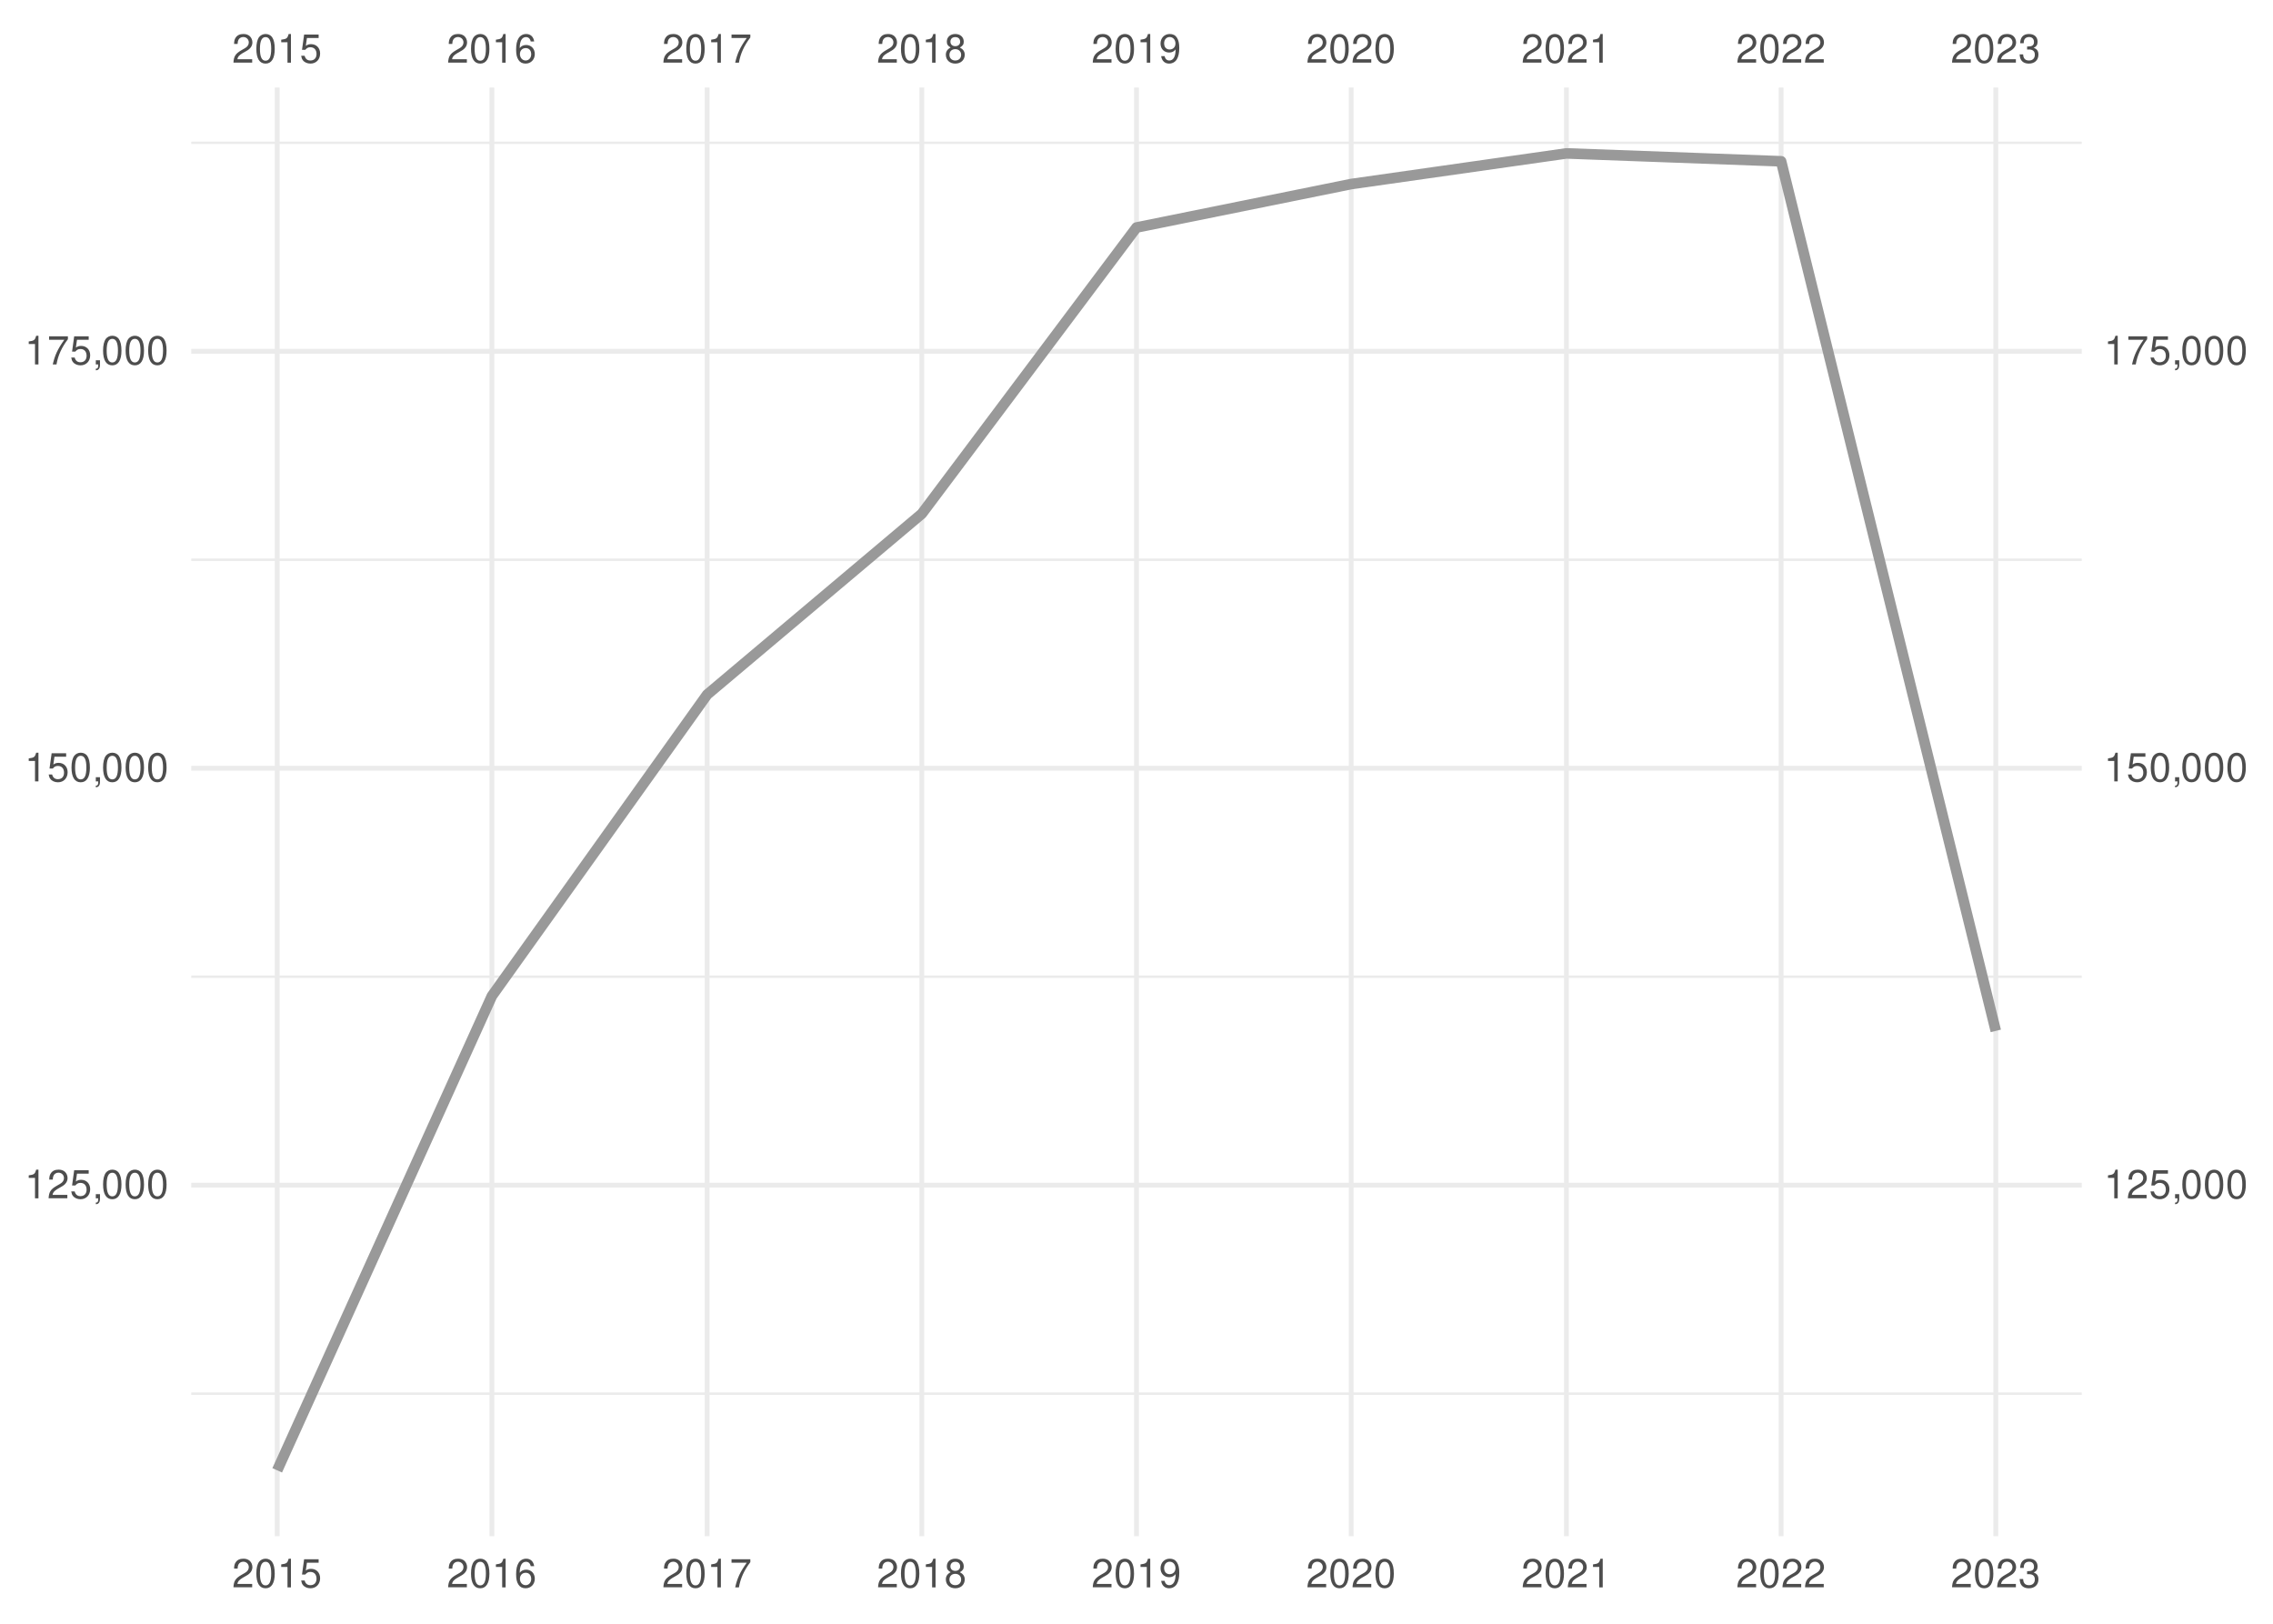
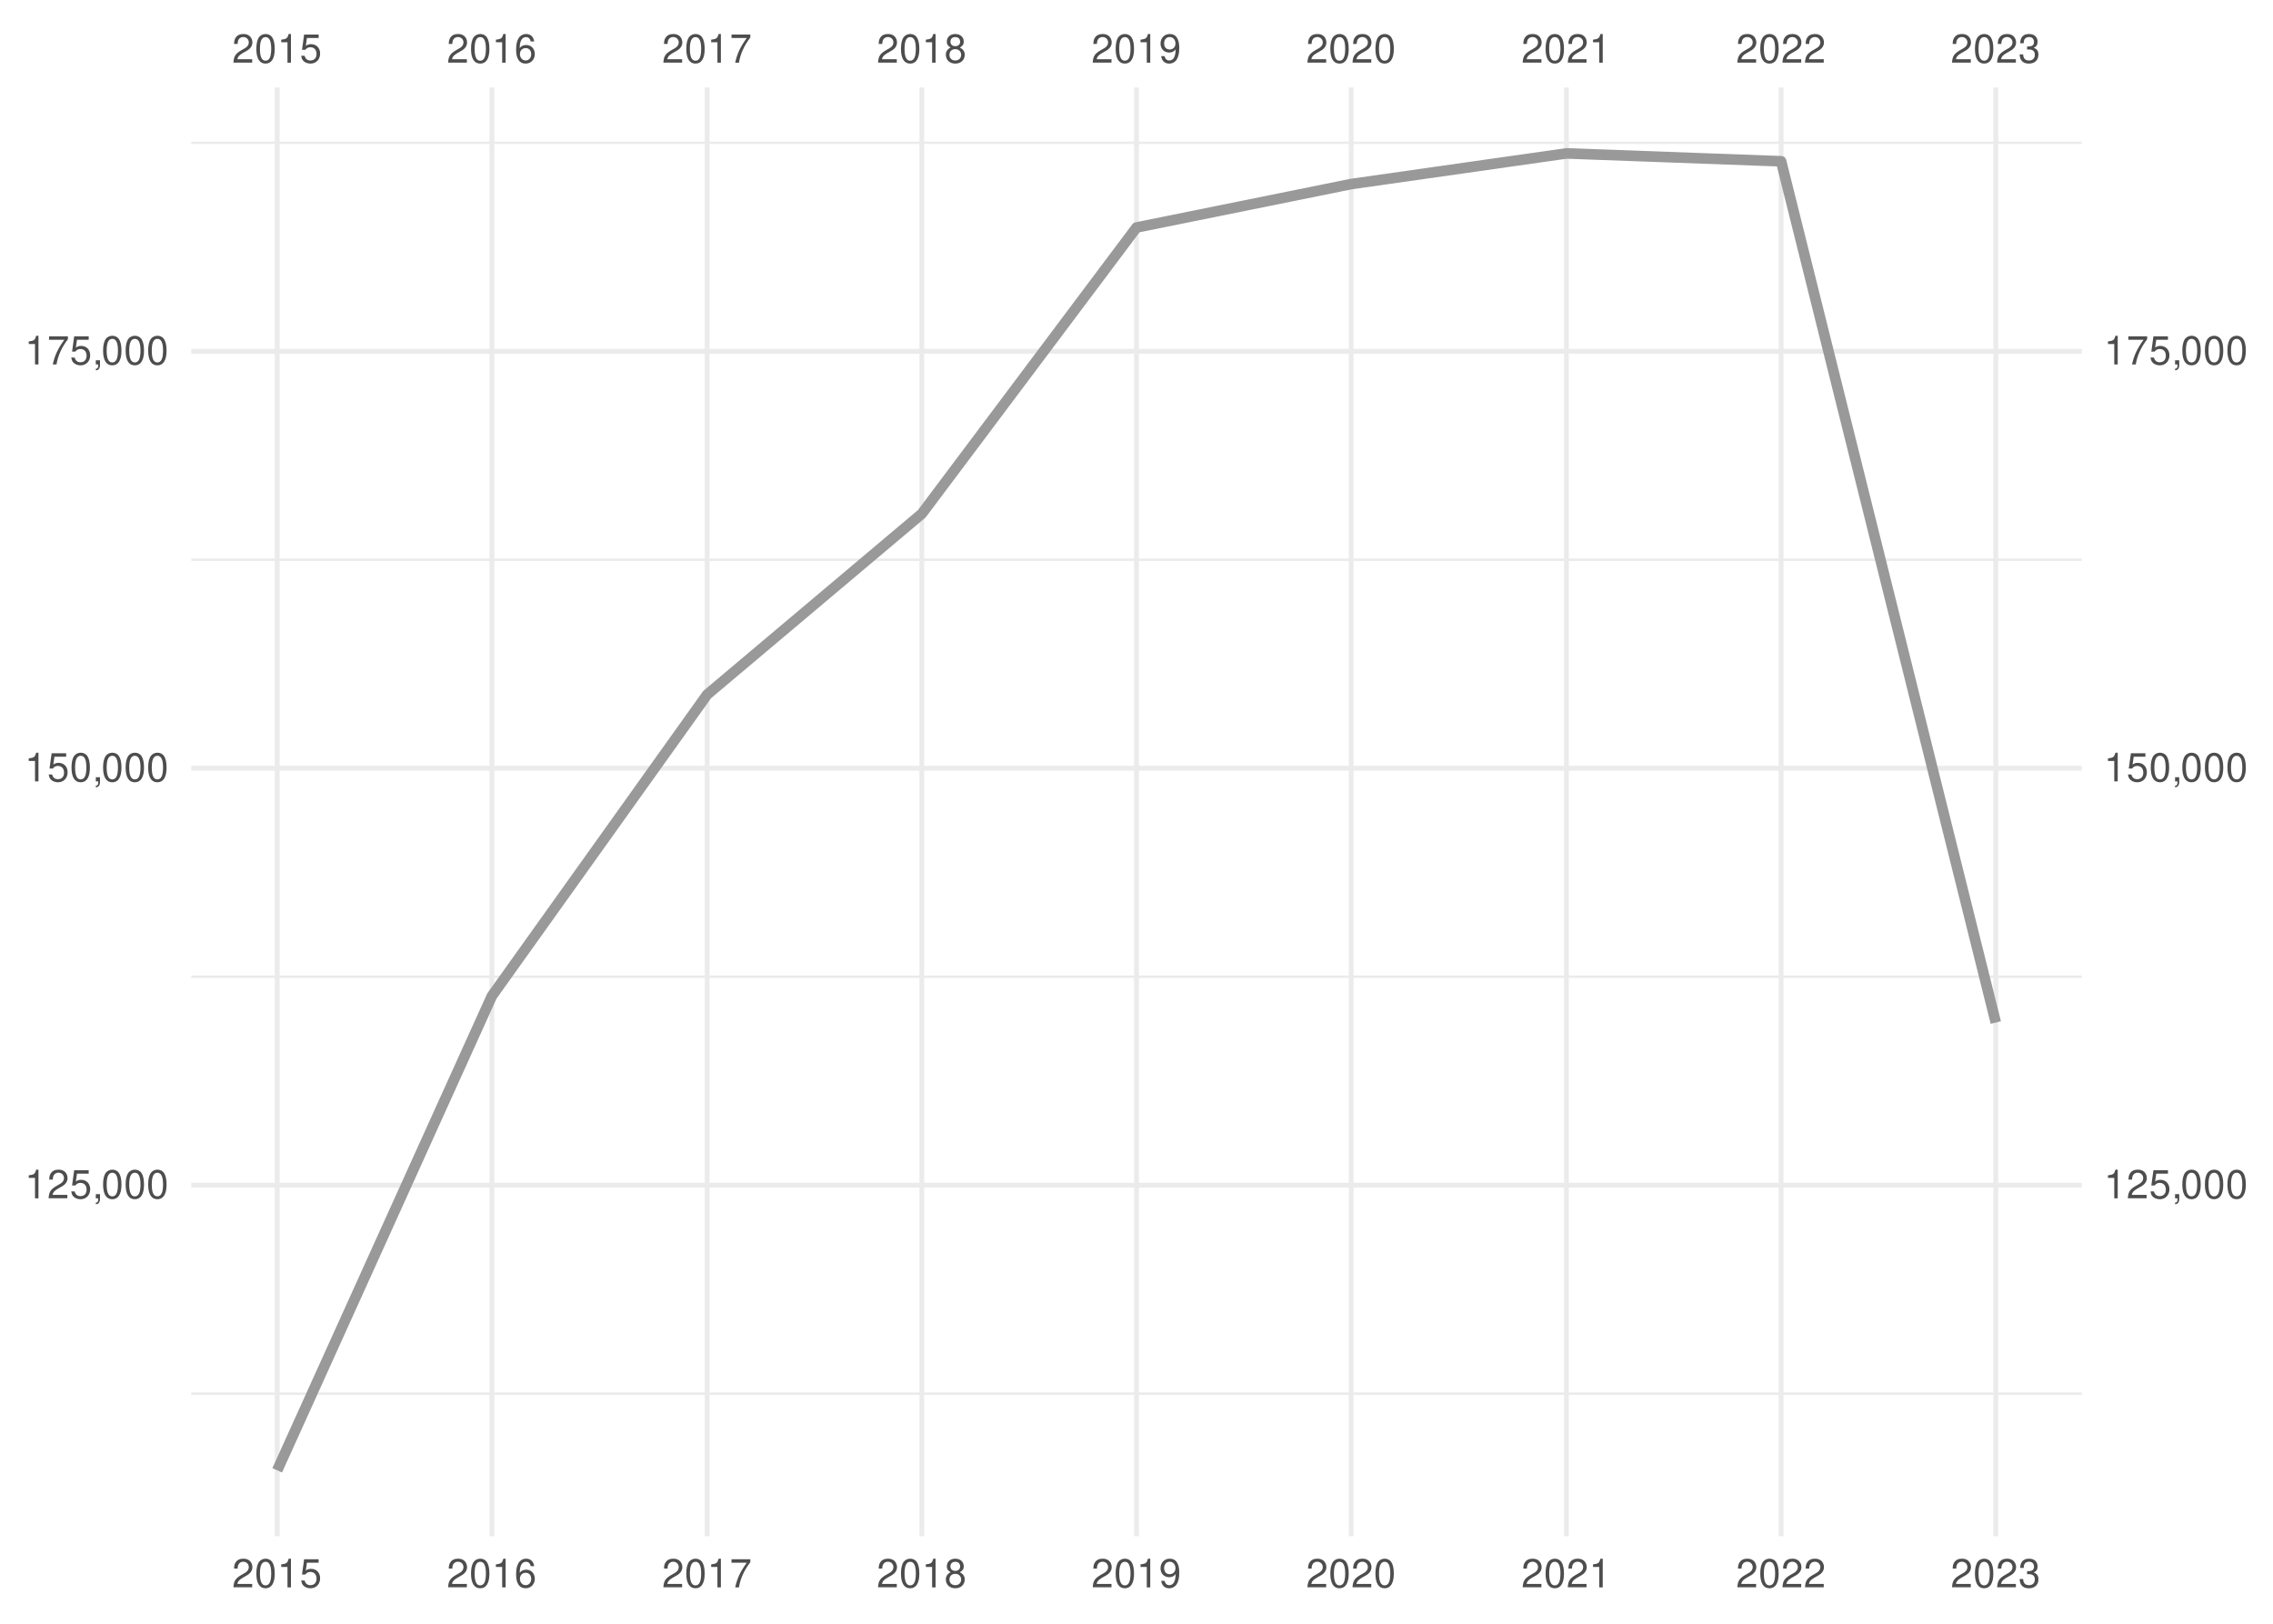
<svg xmlns="http://www.w3.org/2000/svg" xmlns:xlink="http://www.w3.org/1999/xlink" width="504pt" height="360pt" viewBox="0 0 504 360" version="1.1">
  <defs>
    <g>
      <symbol overflow="visible" id="glyph0-0">
        <path style="stroke:none;" d="" />
      </symbol>
      <symbol overflow="visible" id="glyph0-1">
        <path style="stroke:none;" d="M 4.453 -0.766 L 1.172 -0.766 C 1.25 -1.297 1.531 -1.625 2.297 -2.094 L 3.172 -2.594 C 4.047 -3.062 4.5 -3.719 4.5 -4.5 C 4.5 -5.031 4.281 -5.531 3.922 -5.875 C 3.547 -6.203 3.094 -6.359 2.5 -6.359 C 1.703 -6.359 1.125 -6.078 0.781 -5.531 C 0.547 -5.203 0.453 -4.797 0.438 -4.156 L 1.219 -4.156 C 1.234 -4.594 1.297 -4.844 1.406 -5.062 C 1.594 -5.438 2 -5.688 2.469 -5.688 C 3.172 -5.688 3.703 -5.172 3.703 -4.484 C 3.703 -3.969 3.406 -3.531 2.859 -3.219 L 2.047 -2.75 C 0.75 -2 0.375 -1.406 0.297 -0.016 L 4.453 -0.016 Z M 4.453 -0.766 " />
      </symbol>
      <symbol overflow="visible" id="glyph0-2">
        <path style="stroke:none;" d="M 2.422 -6.359 C 1.844 -6.359 1.312 -6.094 0.984 -5.672 C 0.578 -5.109 0.375 -4.25 0.375 -3.078 C 0.375 -0.938 1.078 0.203 2.422 0.203 C 3.734 0.203 4.453 -0.938 4.453 -3.031 C 4.453 -4.25 4.266 -5.078 3.859 -5.672 C 3.531 -6.109 3.016 -6.359 2.422 -6.359 Z M 2.422 -5.672 C 3.25 -5.672 3.672 -4.828 3.672 -3.094 C 3.672 -1.281 3.266 -0.438 2.406 -0.438 C 1.578 -0.438 1.172 -1.312 1.172 -3.062 C 1.172 -4.828 1.578 -5.672 2.422 -5.672 Z M 2.422 -5.672 " />
      </symbol>
      <symbol overflow="visible" id="glyph0-3">
        <path style="stroke:none;" d="M 2.281 -4.531 L 2.281 0 L 3.047 0 L 3.047 -6.359 L 2.547 -6.359 C 2.266 -5.391 2.094 -5.25 0.891 -5.094 L 0.891 -4.531 Z M 2.281 -4.531 " />
      </symbol>
      <symbol overflow="visible" id="glyph0-4">
        <path style="stroke:none;" d="M 4.188 -6.234 L 0.969 -6.234 L 0.5 -2.844 L 1.219 -2.844 C 1.578 -3.266 1.875 -3.422 2.359 -3.422 C 3.203 -3.422 3.719 -2.844 3.719 -1.922 C 3.719 -1.031 3.203 -0.484 2.359 -0.484 C 1.688 -0.484 1.266 -0.828 1.078 -1.531 L 0.312 -1.531 C 0.406 -1.016 0.5 -0.781 0.688 -0.547 C 1.031 -0.078 1.672 0.203 2.375 0.203 C 3.641 0.203 4.516 -0.719 4.516 -2.031 C 4.516 -3.266 3.688 -4.109 2.5 -4.109 C 2.062 -4.109 1.703 -4 1.344 -3.734 L 1.594 -5.469 L 4.188 -5.469 Z M 4.188 -6.234 " />
      </symbol>
      <symbol overflow="visible" id="glyph0-5">
        <path style="stroke:none;" d="M 4.375 -4.703 C 4.234 -5.75 3.562 -6.359 2.609 -6.359 C 1.922 -6.359 1.312 -6.031 0.938 -5.453 C 0.547 -4.828 0.375 -4.062 0.375 -2.906 C 0.375 -1.828 0.531 -1.156 0.906 -0.594 C 1.234 -0.078 1.781 0.203 2.469 0.203 C 3.656 0.203 4.516 -0.688 4.516 -1.922 C 4.516 -3.094 3.719 -3.922 2.609 -3.922 C 1.984 -3.922 1.5 -3.688 1.172 -3.234 C 1.172 -4.797 1.672 -5.672 2.562 -5.672 C 3.109 -5.672 3.484 -5.328 3.609 -4.703 Z M 2.5 -3.234 C 3.25 -3.234 3.719 -2.703 3.719 -1.859 C 3.719 -1.062 3.188 -0.484 2.484 -0.484 C 1.766 -0.484 1.219 -1.094 1.219 -1.906 C 1.219 -2.688 1.734 -3.234 2.5 -3.234 Z M 2.5 -3.234 " />
      </symbol>
      <symbol overflow="visible" id="glyph0-6">
        <path style="stroke:none;" d="M 4.578 -6.234 L 0.406 -6.234 L 0.406 -5.469 L 3.781 -5.469 C 2.281 -3.359 1.688 -2.047 1.219 0 L 2.047 0 C 2.391 -2 3.172 -3.719 4.578 -5.594 Z M 4.578 -6.234 " />
      </symbol>
      <symbol overflow="visible" id="glyph0-7">
        <path style="stroke:none;" d="M 3.438 -3.359 C 4.094 -3.75 4.297 -4.062 4.297 -4.656 C 4.297 -5.672 3.531 -6.359 2.422 -6.359 C 1.312 -6.359 0.547 -5.672 0.547 -4.672 C 0.547 -4.062 0.75 -3.75 1.391 -3.359 C 0.672 -2.984 0.328 -2.469 0.328 -1.766 C 0.328 -0.609 1.172 0.203 2.422 0.203 C 3.656 0.203 4.516 -0.609 4.516 -1.766 C 4.516 -2.469 4.156 -2.984 3.438 -3.359 Z M 2.422 -5.672 C 3.078 -5.672 3.5 -5.281 3.5 -4.641 C 3.5 -4.047 3.062 -3.656 2.422 -3.656 C 1.766 -3.656 1.344 -4.047 1.344 -4.656 C 1.344 -5.281 1.766 -5.672 2.422 -5.672 Z M 2.422 -3 C 3.188 -3 3.719 -2.484 3.719 -1.75 C 3.719 -0.984 3.203 -0.484 2.406 -0.484 C 1.641 -0.484 1.125 -1 1.125 -1.734 C 1.125 -2.5 1.641 -3 2.422 -3 Z M 2.422 -3 " />
      </symbol>
      <symbol overflow="visible" id="glyph0-8">
        <path style="stroke:none;" d="M 0.469 -1.453 C 0.609 -0.406 1.281 0.203 2.234 0.203 C 2.922 0.203 3.547 -0.125 3.922 -0.703 C 4.297 -1.328 4.484 -2.109 4.484 -3.25 C 4.484 -4.328 4.312 -5 3.953 -5.562 C 3.609 -6.094 3.062 -6.359 2.375 -6.359 C 1.188 -6.359 0.328 -5.469 0.328 -4.234 C 0.328 -3.062 1.125 -2.25 2.25 -2.25 C 2.844 -2.25 3.281 -2.453 3.672 -2.938 C 3.672 -1.359 3.172 -0.484 2.281 -0.484 C 1.734 -0.484 1.359 -0.828 1.234 -1.453 Z M 2.359 -5.688 C 3.094 -5.688 3.641 -5.078 3.641 -4.25 C 3.641 -3.469 3.109 -2.922 2.344 -2.922 C 1.594 -2.922 1.125 -3.453 1.125 -4.297 C 1.125 -5.109 1.641 -5.688 2.359 -5.688 Z M 2.359 -5.688 " />
      </symbol>
      <symbol overflow="visible" id="glyph0-9">
        <path style="stroke:none;" d="M 1.938 -2.922 L 2.359 -2.922 C 3.203 -2.922 3.656 -2.531 3.656 -1.766 C 3.656 -0.969 3.172 -0.484 2.375 -0.484 C 1.516 -0.484 1.109 -0.922 1.062 -1.844 L 0.281 -1.844 C 0.312 -1.344 0.406 -1 0.547 -0.719 C 0.875 -0.109 1.484 0.203 2.344 0.203 C 3.625 0.203 4.453 -0.578 4.453 -1.781 C 4.453 -2.594 4.141 -3.031 3.391 -3.297 C 3.969 -3.531 4.266 -3.969 4.266 -4.609 C 4.266 -5.703 3.547 -6.359 2.359 -6.359 C 1.109 -6.359 0.438 -5.656 0.406 -4.312 L 1.188 -4.312 C 1.203 -4.703 1.234 -4.922 1.328 -5.109 C 1.5 -5.469 1.891 -5.688 2.375 -5.688 C 3.062 -5.688 3.469 -5.266 3.469 -4.578 C 3.469 -4.141 3.312 -3.859 2.969 -3.719 C 2.766 -3.625 2.484 -3.594 1.938 -3.578 Z M 1.938 -2.922 " />
      </symbol>
      <symbol overflow="visible" id="glyph0-10">
        <path style="stroke:none;" d="M 0.766 -0.922 L 0.766 0 L 1.297 0 L 1.297 0.156 C 1.297 0.766 1.172 0.938 0.766 0.953 L 0.766 1.297 C 1.344 1.312 1.688 0.891 1.688 0.141 L 1.688 -0.922 Z M 0.766 -0.922 " />
      </symbol>
    </g>
    <clipPath id="clip1">
      <path d="M 42.41 308 L 461.59 308 L 461.59 310 L 42.41 310 Z M 42.41 308 " />
    </clipPath>
    <clipPath id="clip2">
      <path d="M 42.41 216 L 461.59 216 L 461.59 217 L 42.41 217 Z M 42.41 216 " />
    </clipPath>
    <clipPath id="clip3">
      <path d="M 42.41 123 L 461.59 123 L 461.59 125 L 42.41 125 Z M 42.41 123 " />
    </clipPath>
    <clipPath id="clip4">
      <path d="M 42.41 31 L 461.59 31 L 461.59 32 L 42.41 32 Z M 42.41 31 " />
    </clipPath>
    <clipPath id="clip5">
      <path d="M 42.41 262 L 461.59 262 L 461.59 264 L 42.41 264 Z M 42.41 262 " />
    </clipPath>
    <clipPath id="clip6">
      <path d="M 42.41 169 L 461.59 169 L 461.59 171 L 42.41 171 Z M 42.41 169 " />
    </clipPath>
    <clipPath id="clip7">
      <path d="M 42.41 77 L 461.59 77 L 461.59 79 L 42.41 79 Z M 42.41 77 " />
    </clipPath>
    <clipPath id="clip8">
      <path d="M 60 19.41 L 62 19.41 L 62 340.59 L 60 340.59 Z M 60 19.41 " />
    </clipPath>
    <clipPath id="clip9">
      <path d="M 108 19.41 L 110 19.41 L 110 340.59 L 108 340.59 Z M 108 19.41 " />
    </clipPath>
    <clipPath id="clip10">
      <path d="M 156 19.41 L 158 19.41 L 158 340.59 L 156 340.59 Z M 156 19.41 " />
    </clipPath>
    <clipPath id="clip11">
      <path d="M 203 19.41 L 205 19.41 L 205 340.59 L 203 340.59 Z M 203 19.41 " />
    </clipPath>
    <clipPath id="clip12">
      <path d="M 251 19.41 L 253 19.41 L 253 340.59 L 251 340.59 Z M 251 19.41 " />
    </clipPath>
    <clipPath id="clip13">
      <path d="M 299 19.41 L 301 19.41 L 301 340.59 L 299 340.59 Z M 299 19.41 " />
    </clipPath>
    <clipPath id="clip14">
      <path d="M 346 19.41 L 348 19.41 L 348 340.59 L 346 340.59 Z M 346 19.41 " />
    </clipPath>
    <clipPath id="clip15">
      <path d="M 394 19.41 L 396 19.41 L 396 340.59 L 394 340.59 Z M 394 19.41 " />
    </clipPath>
    <clipPath id="clip16">
      <path d="M 442 19.41 L 444 19.41 L 444 340.59 L 442 340.59 Z M 442 19.41 " />
    </clipPath>
  </defs>
  <g id="surface41">
    <rect x="0" y="0" width="504" height="360" style="fill:rgb(100%,100%,100%);fill-opacity:1;stroke:none;" />
    <g clip-path="url(#clip1)" clip-rule="nonzero">
      <path style="fill:none;stroke-width:0.533;stroke-linecap:butt;stroke-linejoin:round;stroke:rgb(92.157%,92.157%,92.157%);stroke-opacity:1;stroke-miterlimit:10;" d="M 42.41 308.988 L 461.59 308.988 " />
    </g>
    <g clip-path="url(#clip2)" clip-rule="nonzero">
      <path style="fill:none;stroke-width:0.533;stroke-linecap:butt;stroke-linejoin:round;stroke:rgb(92.157%,92.157%,92.157%);stroke-opacity:1;stroke-miterlimit:10;" d="M 42.41 216.547 L 461.59 216.547 " />
    </g>
    <g clip-path="url(#clip3)" clip-rule="nonzero">
      <path style="fill:none;stroke-width:0.533;stroke-linecap:butt;stroke-linejoin:round;stroke:rgb(92.157%,92.157%,92.157%);stroke-opacity:1;stroke-miterlimit:10;" d="M 42.41 124.105 L 461.59 124.105 " />
    </g>
    <g clip-path="url(#clip4)" clip-rule="nonzero">
      <path style="fill:none;stroke-width:0.533;stroke-linecap:butt;stroke-linejoin:round;stroke:rgb(92.157%,92.157%,92.157%);stroke-opacity:1;stroke-miterlimit:10;" d="M 42.41 31.66 L 461.59 31.66 " />
    </g>
    <g clip-path="url(#clip5)" clip-rule="nonzero">
      <path style="fill:none;stroke-width:1.067;stroke-linecap:butt;stroke-linejoin:round;stroke:rgb(92.157%,92.157%,92.157%);stroke-opacity:1;stroke-miterlimit:10;" d="M 42.41 262.766 L 461.59 262.766 " />
    </g>
    <g clip-path="url(#clip6)" clip-rule="nonzero">
      <path style="fill:none;stroke-width:1.067;stroke-linecap:butt;stroke-linejoin:round;stroke:rgb(92.157%,92.157%,92.157%);stroke-opacity:1;stroke-miterlimit:10;" d="M 42.41 170.324 L 461.59 170.324 " />
    </g>
    <g clip-path="url(#clip7)" clip-rule="nonzero">
      <path style="fill:none;stroke-width:1.067;stroke-linecap:butt;stroke-linejoin:round;stroke:rgb(92.157%,92.157%,92.157%);stroke-opacity:1;stroke-miterlimit:10;" d="M 42.41 77.883 L 461.59 77.883 " />
    </g>
    <g clip-path="url(#clip8)" clip-rule="nonzero">
      <path style="fill:none;stroke-width:1.067;stroke-linecap:butt;stroke-linejoin:round;stroke:rgb(92.157%,92.157%,92.157%);stroke-opacity:1;stroke-miterlimit:10;" d="M 61.465 340.59 L 61.465 19.41 " />
    </g>
    <g clip-path="url(#clip9)" clip-rule="nonzero">
      <path style="fill:none;stroke-width:1.067;stroke-linecap:butt;stroke-linejoin:round;stroke:rgb(92.157%,92.157%,92.157%);stroke-opacity:1;stroke-miterlimit:10;" d="M 109.066 340.59 L 109.066 19.41 " />
    </g>
    <g clip-path="url(#clip10)" clip-rule="nonzero">
      <path style="fill:none;stroke-width:1.067;stroke-linecap:butt;stroke-linejoin:round;stroke:rgb(92.157%,92.157%,92.157%);stroke-opacity:1;stroke-miterlimit:10;" d="M 156.797 340.59 L 156.797 19.41 " />
    </g>
    <g clip-path="url(#clip11)" clip-rule="nonzero">
      <path style="fill:none;stroke-width:1.067;stroke-linecap:butt;stroke-linejoin:round;stroke:rgb(92.157%,92.157%,92.157%);stroke-opacity:1;stroke-miterlimit:10;" d="M 204.398 340.59 L 204.398 19.41 " />
    </g>
    <g clip-path="url(#clip12)" clip-rule="nonzero">
      <path style="fill:none;stroke-width:1.067;stroke-linecap:butt;stroke-linejoin:round;stroke:rgb(92.157%,92.157%,92.157%);stroke-opacity:1;stroke-miterlimit:10;" d="M 252 340.59 L 252 19.41 " />
    </g>
    <g clip-path="url(#clip13)" clip-rule="nonzero">
      <path style="fill:none;stroke-width:1.067;stroke-linecap:butt;stroke-linejoin:round;stroke:rgb(92.157%,92.157%,92.157%);stroke-opacity:1;stroke-miterlimit:10;" d="M 299.602 340.59 L 299.602 19.41 " />
    </g>
    <g clip-path="url(#clip14)" clip-rule="nonzero">
      <path style="fill:none;stroke-width:1.067;stroke-linecap:butt;stroke-linejoin:round;stroke:rgb(92.157%,92.157%,92.157%);stroke-opacity:1;stroke-miterlimit:10;" d="M 347.332 340.59 L 347.332 19.41 " />
    </g>
    <g clip-path="url(#clip15)" clip-rule="nonzero">
      <path style="fill:none;stroke-width:1.067;stroke-linecap:butt;stroke-linejoin:round;stroke:rgb(92.157%,92.157%,92.157%);stroke-opacity:1;stroke-miterlimit:10;" d="M 394.934 340.59 L 394.934 19.41 " />
    </g>
    <g clip-path="url(#clip16)" clip-rule="nonzero">
      <path style="fill:none;stroke-width:1.067;stroke-linecap:butt;stroke-linejoin:round;stroke:rgb(92.157%,92.157%,92.157%);stroke-opacity:1;stroke-miterlimit:10;" d="M 442.535 340.59 L 442.535 19.41 " />
    </g>
-     <path style="fill:none;stroke-width:2.347;stroke-linecap:butt;stroke-linejoin:round;stroke:rgb(60%,60%,60%);stroke-opacity:1;stroke-miterlimit:10;" d="M 61.465 325.988 L 109.066 220.828 L 156.797 153.996 L 204.398 113.902 L 252 50.441 L 299.602 40.805 L 347.332 34.012 L 394.934 35.758 L 442.535 228.559 " />
+     <path style="fill:none;stroke-width:2.347;stroke-linecap:butt;stroke-linejoin:round;stroke:rgb(60%,60%,60%);stroke-opacity:1;stroke-miterlimit:10;" d="M 61.465 325.988 L 109.066 220.828 L 156.797 153.996 L 204.398 113.902 L 252 50.441 L 299.602 40.805 L 347.332 34.012 L 394.934 35.758 L 442.535 226.707 " />
    <g style="fill:rgb(30.196%,30.196%,30.196%);fill-opacity:1;">
      <use xlink:href="#glyph0-1" x="51.465" y="13.896" />
      <use xlink:href="#glyph0-2" x="56.465" y="13.896" />
      <use xlink:href="#glyph0-3" x="61.465" y="13.896" />
      <use xlink:href="#glyph0-4" x="66.465" y="13.896" />
    </g>
    <g style="fill:rgb(30.196%,30.196%,30.196%);fill-opacity:1;">
      <use xlink:href="#glyph0-1" x="99.066" y="13.896" />
      <use xlink:href="#glyph0-2" x="104.066" y="13.896" />
      <use xlink:href="#glyph0-3" x="109.066" y="13.896" />
      <use xlink:href="#glyph0-5" x="114.066" y="13.896" />
    </g>
    <g style="fill:rgb(30.196%,30.196%,30.196%);fill-opacity:1;">
      <use xlink:href="#glyph0-1" x="146.797" y="13.896" />
      <use xlink:href="#glyph0-2" x="151.797" y="13.896" />
      <use xlink:href="#glyph0-3" x="156.797" y="13.896" />
      <use xlink:href="#glyph0-6" x="161.797" y="13.896" />
    </g>
    <g style="fill:rgb(30.196%,30.196%,30.196%);fill-opacity:1;">
      <use xlink:href="#glyph0-1" x="194.398" y="13.896" />
      <use xlink:href="#glyph0-2" x="199.398" y="13.896" />
      <use xlink:href="#glyph0-3" x="204.398" y="13.896" />
      <use xlink:href="#glyph0-7" x="209.398" y="13.896" />
    </g>
    <g style="fill:rgb(30.196%,30.196%,30.196%);fill-opacity:1;">
      <use xlink:href="#glyph0-1" x="242" y="13.896" />
      <use xlink:href="#glyph0-2" x="247" y="13.896" />
      <use xlink:href="#glyph0-3" x="252" y="13.896" />
      <use xlink:href="#glyph0-8" x="257" y="13.896" />
    </g>
    <g style="fill:rgb(30.196%,30.196%,30.196%);fill-opacity:1;">
      <use xlink:href="#glyph0-1" x="289.602" y="13.896" />
      <use xlink:href="#glyph0-2" x="294.602" y="13.896" />
      <use xlink:href="#glyph0-1" x="299.602" y="13.896" />
      <use xlink:href="#glyph0-2" x="304.602" y="13.896" />
    </g>
    <g style="fill:rgb(30.196%,30.196%,30.196%);fill-opacity:1;">
      <use xlink:href="#glyph0-1" x="337.332" y="13.896" />
      <use xlink:href="#glyph0-2" x="342.332" y="13.896" />
      <use xlink:href="#glyph0-1" x="347.332" y="13.896" />
      <use xlink:href="#glyph0-3" x="352.332" y="13.896" />
    </g>
    <g style="fill:rgb(30.196%,30.196%,30.196%);fill-opacity:1;">
      <use xlink:href="#glyph0-1" x="384.934" y="13.896" />
      <use xlink:href="#glyph0-2" x="389.934" y="13.896" />
      <use xlink:href="#glyph0-1" x="394.934" y="13.896" />
      <use xlink:href="#glyph0-1" x="399.934" y="13.896" />
    </g>
    <g style="fill:rgb(30.196%,30.196%,30.196%);fill-opacity:1;">
      <use xlink:href="#glyph0-1" x="432.535" y="13.896" />
      <use xlink:href="#glyph0-2" x="437.535" y="13.896" />
      <use xlink:href="#glyph0-1" x="442.535" y="13.896" />
      <use xlink:href="#glyph0-9" x="447.535" y="13.896" />
    </g>
    <g style="fill:rgb(30.196%,30.196%,30.196%);fill-opacity:1;">
      <use xlink:href="#glyph0-3" x="5.48" y="265.681" />
      <use xlink:href="#glyph0-1" x="10.48" y="265.681" />
      <use xlink:href="#glyph0-4" x="15.48" y="265.681" />
      <use xlink:href="#glyph0-10" x="20.48" y="265.681" />
      <use xlink:href="#glyph0-2" x="22.48" y="265.681" />
      <use xlink:href="#glyph0-2" x="27.48" y="265.681" />
      <use xlink:href="#glyph0-2" x="32.48" y="265.681" />
    </g>
    <g style="fill:rgb(30.196%,30.196%,30.196%);fill-opacity:1;">
      <use xlink:href="#glyph0-3" x="5.48" y="173.239" />
      <use xlink:href="#glyph0-4" x="10.48" y="173.239" />
      <use xlink:href="#glyph0-2" x="15.48" y="173.239" />
      <use xlink:href="#glyph0-10" x="20.48" y="173.239" />
      <use xlink:href="#glyph0-2" x="22.48" y="173.239" />
      <use xlink:href="#glyph0-2" x="27.48" y="173.239" />
      <use xlink:href="#glyph0-2" x="32.48" y="173.239" />
    </g>
    <g style="fill:rgb(30.196%,30.196%,30.196%);fill-opacity:1;">
      <use xlink:href="#glyph0-3" x="5.48" y="80.798" />
      <use xlink:href="#glyph0-6" x="10.48" y="80.798" />
      <use xlink:href="#glyph0-4" x="15.48" y="80.798" />
      <use xlink:href="#glyph0-10" x="20.48" y="80.798" />
      <use xlink:href="#glyph0-2" x="22.48" y="80.798" />
      <use xlink:href="#glyph0-2" x="27.48" y="80.798" />
      <use xlink:href="#glyph0-2" x="32.48" y="80.798" />
    </g>
    <g style="fill:rgb(30.196%,30.196%,30.196%);fill-opacity:1;">
      <use xlink:href="#glyph0-3" x="466.52" y="265.681" />
      <use xlink:href="#glyph0-1" x="471.52" y="265.681" />
      <use xlink:href="#glyph0-4" x="476.52" y="265.681" />
      <use xlink:href="#glyph0-10" x="481.52" y="265.681" />
      <use xlink:href="#glyph0-2" x="483.52" y="265.681" />
      <use xlink:href="#glyph0-2" x="488.52" y="265.681" />
      <use xlink:href="#glyph0-2" x="493.52" y="265.681" />
    </g>
    <g style="fill:rgb(30.196%,30.196%,30.196%);fill-opacity:1;">
      <use xlink:href="#glyph0-3" x="466.52" y="173.239" />
      <use xlink:href="#glyph0-4" x="471.52" y="173.239" />
      <use xlink:href="#glyph0-2" x="476.52" y="173.239" />
      <use xlink:href="#glyph0-10" x="481.52" y="173.239" />
      <use xlink:href="#glyph0-2" x="483.52" y="173.239" />
      <use xlink:href="#glyph0-2" x="488.52" y="173.239" />
      <use xlink:href="#glyph0-2" x="493.52" y="173.239" />
    </g>
    <g style="fill:rgb(30.196%,30.196%,30.196%);fill-opacity:1;">
      <use xlink:href="#glyph0-3" x="466.52" y="80.798" />
      <use xlink:href="#glyph0-6" x="471.52" y="80.798" />
      <use xlink:href="#glyph0-4" x="476.52" y="80.798" />
      <use xlink:href="#glyph0-10" x="481.52" y="80.798" />
      <use xlink:href="#glyph0-2" x="483.52" y="80.798" />
      <use xlink:href="#glyph0-2" x="488.52" y="80.798" />
      <use xlink:href="#glyph0-2" x="493.52" y="80.798" />
    </g>
    <g style="fill:rgb(30.196%,30.196%,30.196%);fill-opacity:1;">
      <use xlink:href="#glyph0-1" x="51.465" y="351.935" />
      <use xlink:href="#glyph0-2" x="56.465" y="351.935" />
      <use xlink:href="#glyph0-3" x="61.465" y="351.935" />
      <use xlink:href="#glyph0-4" x="66.465" y="351.935" />
    </g>
    <g style="fill:rgb(30.196%,30.196%,30.196%);fill-opacity:1;">
      <use xlink:href="#glyph0-1" x="99.066" y="351.935" />
      <use xlink:href="#glyph0-2" x="104.066" y="351.935" />
      <use xlink:href="#glyph0-3" x="109.066" y="351.935" />
      <use xlink:href="#glyph0-5" x="114.066" y="351.935" />
    </g>
    <g style="fill:rgb(30.196%,30.196%,30.196%);fill-opacity:1;">
      <use xlink:href="#glyph0-1" x="146.797" y="351.935" />
      <use xlink:href="#glyph0-2" x="151.797" y="351.935" />
      <use xlink:href="#glyph0-3" x="156.797" y="351.935" />
      <use xlink:href="#glyph0-6" x="161.797" y="351.935" />
    </g>
    <g style="fill:rgb(30.196%,30.196%,30.196%);fill-opacity:1;">
      <use xlink:href="#glyph0-1" x="194.398" y="351.935" />
      <use xlink:href="#glyph0-2" x="199.398" y="351.935" />
      <use xlink:href="#glyph0-3" x="204.398" y="351.935" />
      <use xlink:href="#glyph0-7" x="209.398" y="351.935" />
    </g>
    <g style="fill:rgb(30.196%,30.196%,30.196%);fill-opacity:1;">
      <use xlink:href="#glyph0-1" x="242" y="351.935" />
      <use xlink:href="#glyph0-2" x="247" y="351.935" />
      <use xlink:href="#glyph0-3" x="252" y="351.935" />
      <use xlink:href="#glyph0-8" x="257" y="351.935" />
    </g>
    <g style="fill:rgb(30.196%,30.196%,30.196%);fill-opacity:1;">
      <use xlink:href="#glyph0-1" x="289.602" y="351.935" />
      <use xlink:href="#glyph0-2" x="294.602" y="351.935" />
      <use xlink:href="#glyph0-1" x="299.602" y="351.935" />
      <use xlink:href="#glyph0-2" x="304.602" y="351.935" />
    </g>
    <g style="fill:rgb(30.196%,30.196%,30.196%);fill-opacity:1;">
      <use xlink:href="#glyph0-1" x="337.332" y="351.935" />
      <use xlink:href="#glyph0-2" x="342.332" y="351.935" />
      <use xlink:href="#glyph0-1" x="347.332" y="351.935" />
      <use xlink:href="#glyph0-3" x="352.332" y="351.935" />
    </g>
    <g style="fill:rgb(30.196%,30.196%,30.196%);fill-opacity:1;">
      <use xlink:href="#glyph0-1" x="384.934" y="351.935" />
      <use xlink:href="#glyph0-2" x="389.934" y="351.935" />
      <use xlink:href="#glyph0-1" x="394.934" y="351.935" />
      <use xlink:href="#glyph0-1" x="399.934" y="351.935" />
    </g>
    <g style="fill:rgb(30.196%,30.196%,30.196%);fill-opacity:1;">
      <use xlink:href="#glyph0-1" x="432.535" y="351.935" />
      <use xlink:href="#glyph0-2" x="437.535" y="351.935" />
      <use xlink:href="#glyph0-1" x="442.535" y="351.935" />
      <use xlink:href="#glyph0-9" x="447.535" y="351.935" />
    </g>
  </g>
</svg>
